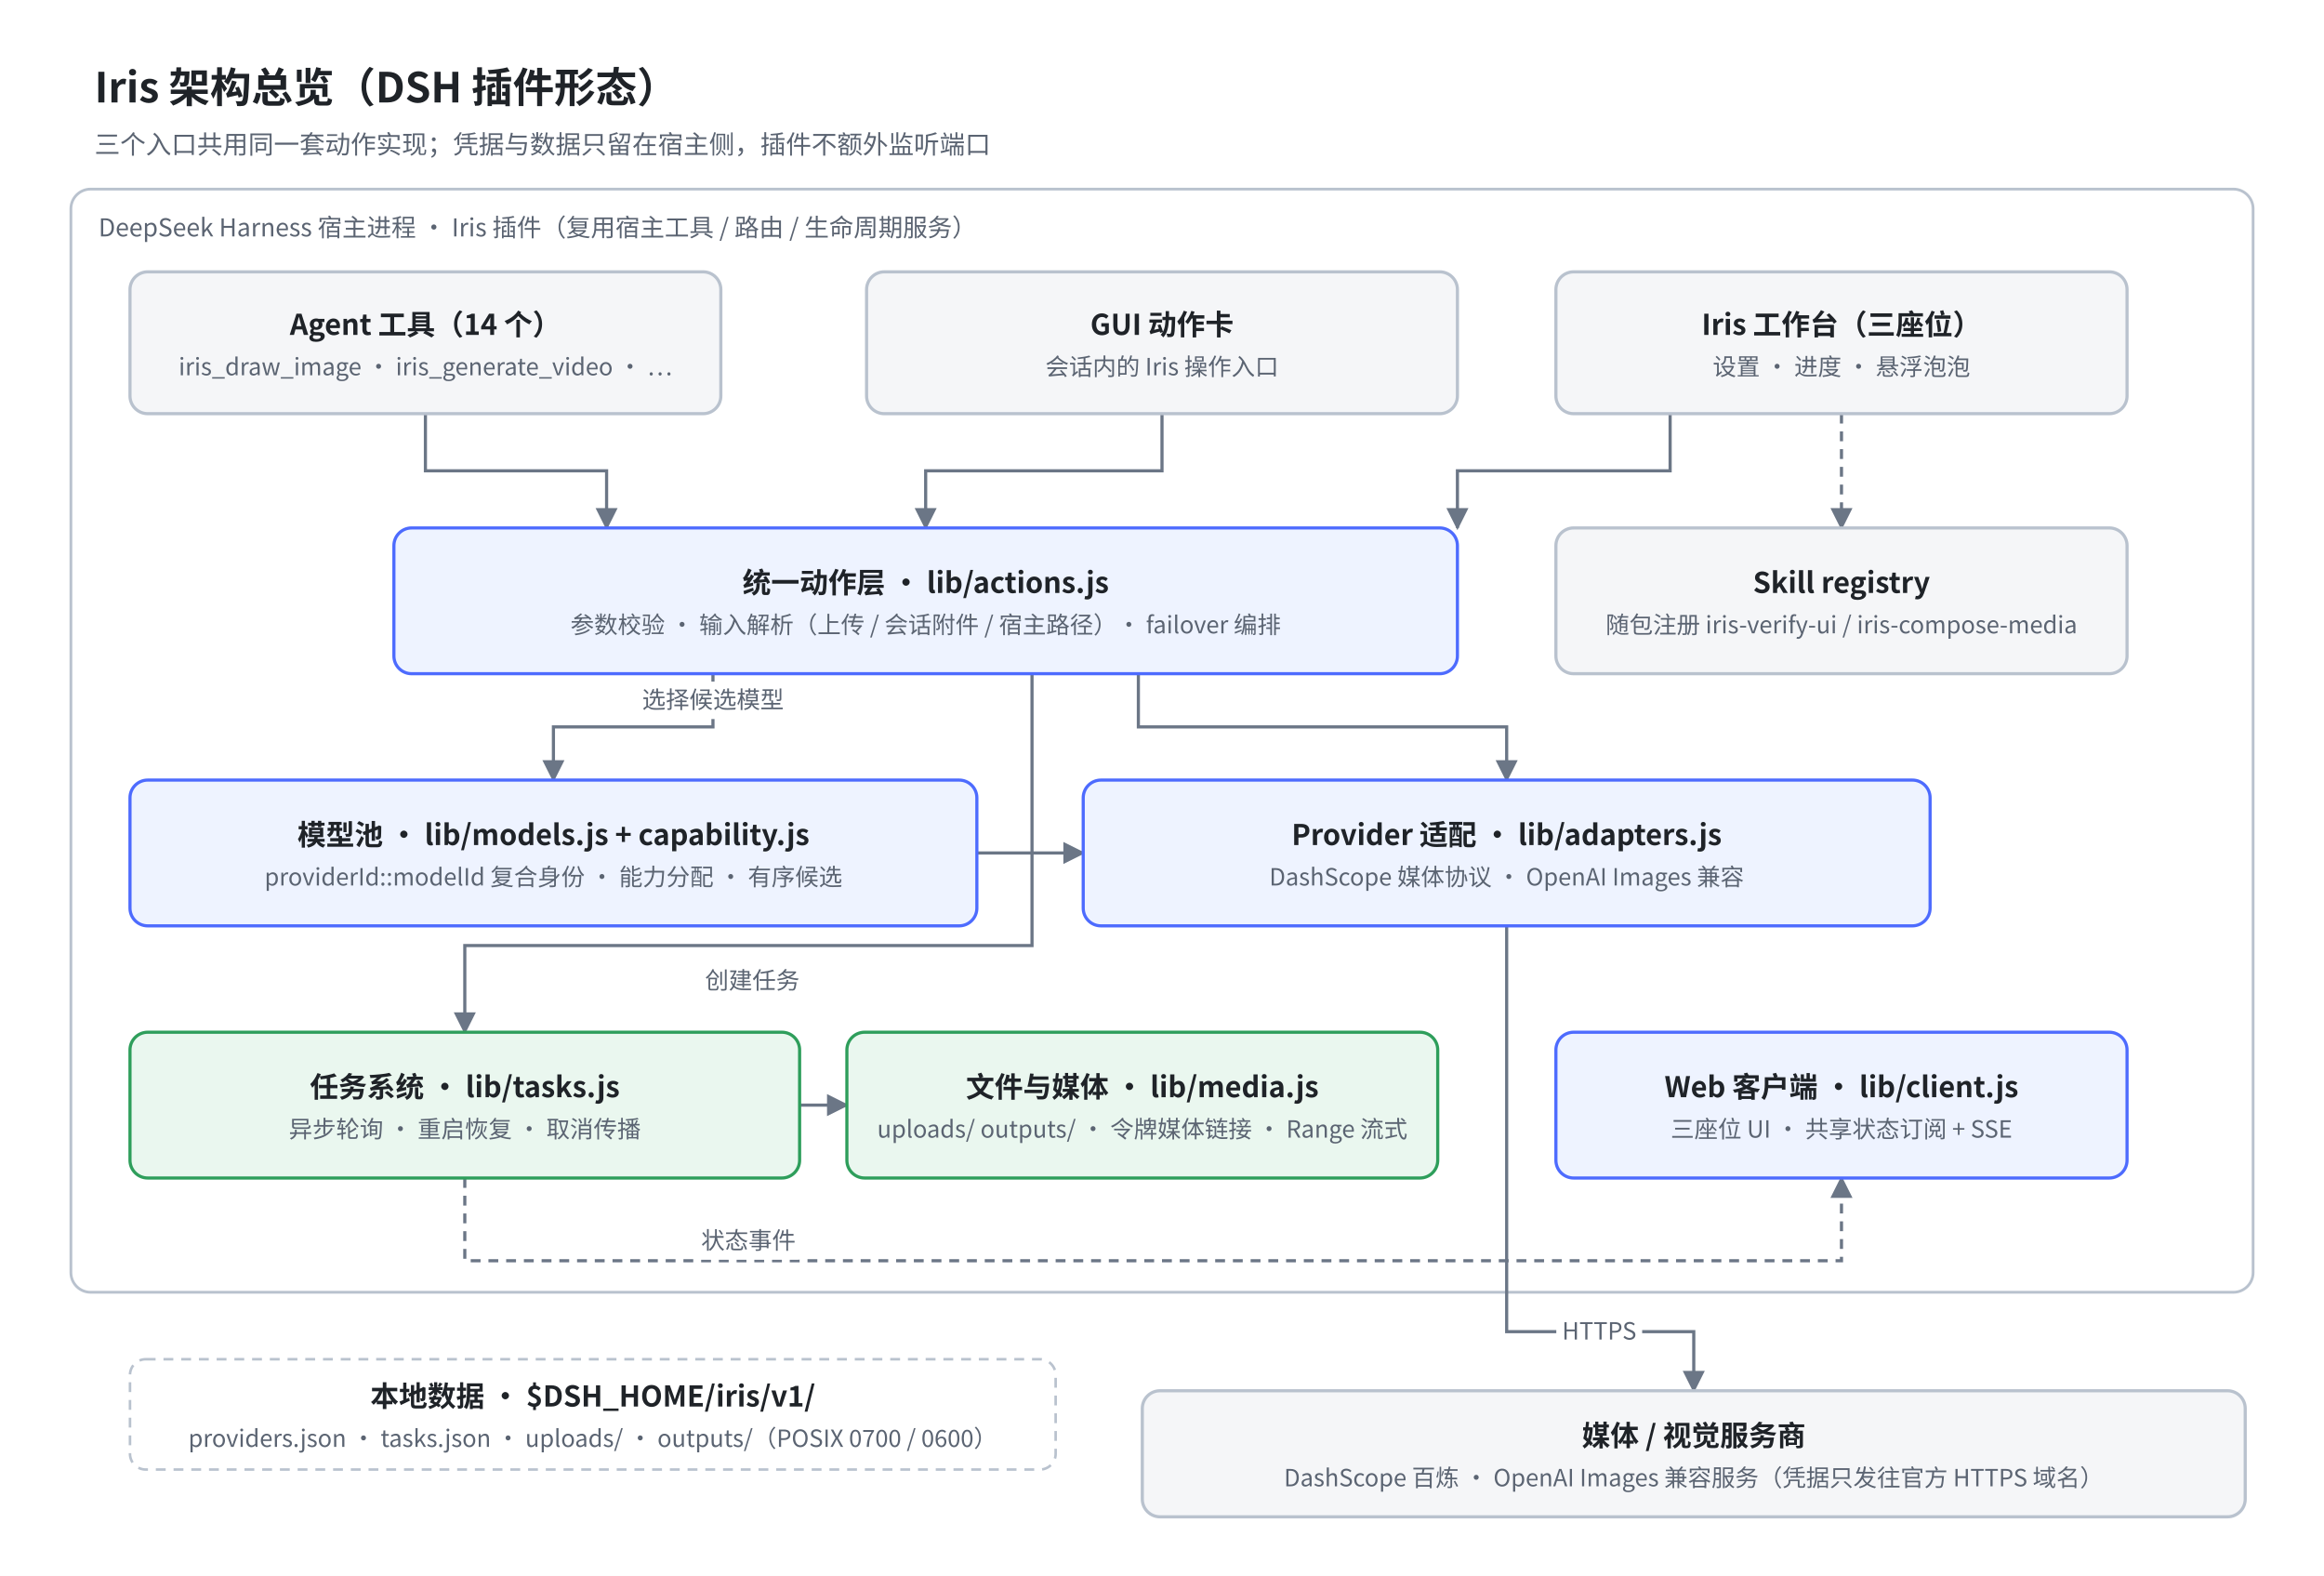
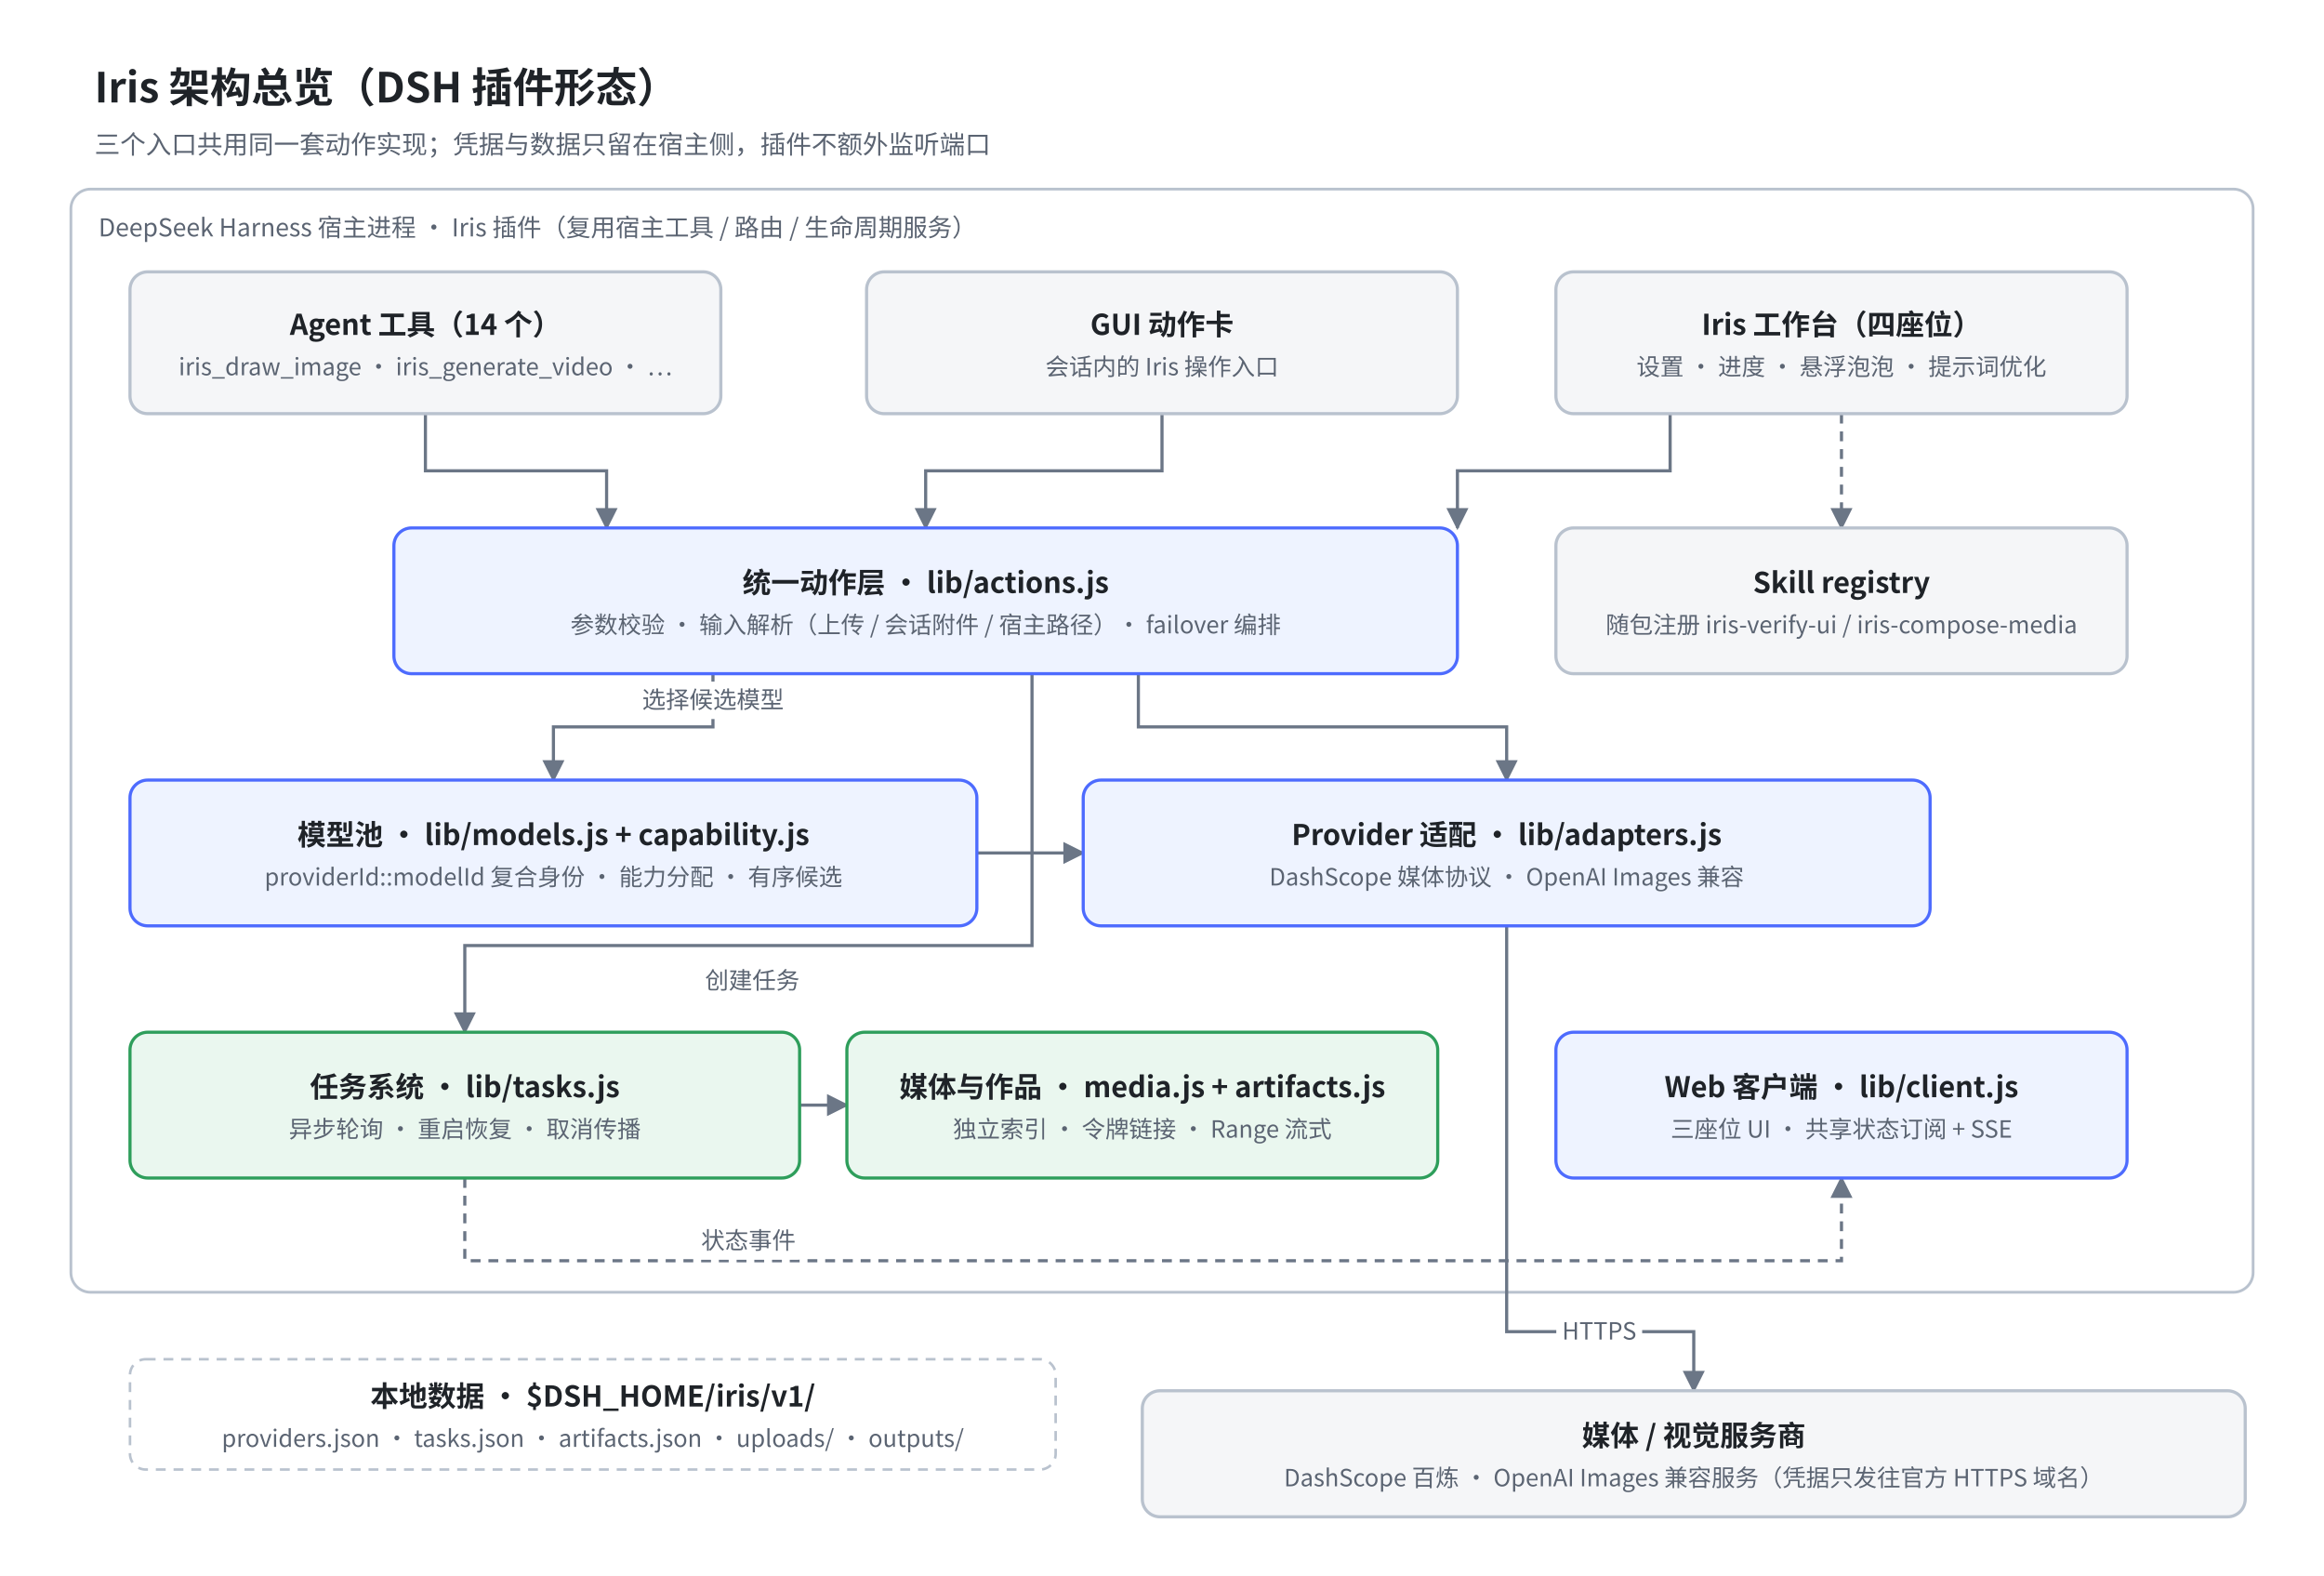
<svg xmlns="http://www.w3.org/2000/svg" width="1180" height="800" viewBox="0 0 1180 800" role="img" aria-label="Iris 架构总览（DSH 插件形态）">
  <defs>
    <marker id="arr" viewBox="0 0 10 10" refX="9" refY="5" markerWidth="7" markerHeight="7" orient="auto-start-reverse">
      <path d="M0,0 L10,5 L0,10 z" fill="#6b7686" />
    </marker>
  </defs>
  <rect width="1180" height="800" fill="#ffffff" />
  <text x="48" y="52" font-family="'PingFang SC','Hiragino Sans GB','Noto Sans CJK SC','Noto Sans SC','Microsoft YaHei',sans-serif" font-size="21" font-weight="700" fill="#1f2328">Iris 架构总览（DSH 插件形态）</text>
  <text x="48" y="78" font-family="'PingFang SC','Hiragino Sans GB','Noto Sans CJK SC','Noto Sans SC','Microsoft YaHei',sans-serif" font-size="13" fill="#5b6472">三个入口共用同一套动作实现；凭据与数据只留在宿主侧，插件不额外监听端口</text>
  <rect x="36" y="96" width="1108" height="560" rx="10" fill="none" stroke="#b9c2ce" stroke-width="1.4" />
  <text x="50" y="120" font-family="'PingFang SC','Hiragino Sans GB','Noto Sans CJK SC','Noto Sans SC','Microsoft YaHei',sans-serif" font-size="12.5" fill="#5b6472">DeepSeek Harness 宿主进程 · Iris 插件（复用宿主工具 / 路由 / 生命周期服务）</text>
  <path d="M216,210 L216,239 L308,239 L308,268" fill="none" stroke="#6b7686" stroke-width="1.6" marker-end="url(#arr)" />
  <path d="M590,210 L590,239 L470,239 L470,268" fill="none" stroke="#6b7686" stroke-width="1.6" marker-end="url(#arr)" />
  <path d="M848,210 L848,239 L740,239 L740,268" fill="none" stroke="#6b7686" stroke-width="1.6" marker-end="url(#arr)" />
  <path d="M362,342 L362,369 L281,369 L281,396" fill="none" stroke="#6b7686" stroke-width="1.6" marker-end="url(#arr)" />
  <rect x="321" y="346" width="82" height="19" rx="4" fill="#ffffff" />
  <text x="362" y="359.5" text-anchor="middle" font-family="'PingFang SC','Hiragino Sans GB','Noto Sans CJK SC','Noto Sans SC','Microsoft YaHei',sans-serif" font-size="12" fill="#5b6472">选择候选模型</text>
  <path d="M578,342 L578,369 L765,369 L765,396" fill="none" stroke="#6b7686" stroke-width="1.6" marker-end="url(#arr)" />
  <path d="M496,433 L550,433" fill="none" stroke="#6b7686" stroke-width="1.6" marker-end="url(#arr)" />
  <path d="M524,342 L524,480 L236,480 L236,524" fill="none" stroke="#6b7686" stroke-width="1.6" marker-end="url(#arr)" />
  <rect x="353" y="488.5" width="58" height="19" rx="4" fill="#ffffff" />
  <text x="382" y="502" text-anchor="middle" font-family="'PingFang SC','Hiragino Sans GB','Noto Sans CJK SC','Noto Sans SC','Microsoft YaHei',sans-serif" font-size="12" fill="#5b6472">创建任务</text>
  <path d="M406,561 L430,561" fill="none" stroke="#6b7686" stroke-width="1.6" marker-end="url(#arr)" />
  <path d="M236,598 L236,640 L935,640 L935,598" fill="none" stroke="#6b7686" stroke-width="1.6" stroke-dasharray="5 4" marker-end="url(#arr)" />
  <rect x="351" y="620.5" width="58" height="19" rx="4" fill="#ffffff" />
  <text x="380" y="634" text-anchor="middle" font-family="'PingFang SC','Hiragino Sans GB','Noto Sans CJK SC','Noto Sans SC','Microsoft YaHei',sans-serif" font-size="12" fill="#5b6472">状态事件</text>
  <path d="M935,210 L935,268" fill="none" stroke="#6b7686" stroke-width="1.6" stroke-dasharray="5 4" marker-end="url(#arr)" />
  <path d="M765,470 L765,676 L860,676 L860,706" fill="none" stroke="#6b7686" stroke-width="1.6" marker-end="url(#arr)" />
  <rect x="790.2" y="666.5" width="43.6" height="19" rx="4" fill="#ffffff" />
  <text x="812" y="680" text-anchor="middle" font-family="'PingFang SC','Hiragino Sans GB','Noto Sans CJK SC','Noto Sans SC','Microsoft YaHei',sans-serif" font-size="12" fill="#5b6472">HTTPS</text>
  <rect x="66" y="138" width="300" height="72" rx="9" fill="#f5f6f8" stroke="#b9c2ce" stroke-width="1.6" />
  <text x="216" y="170" text-anchor="middle" font-family="'PingFang SC','Hiragino Sans GB','Noto Sans CJK SC','Noto Sans SC','Microsoft YaHei',sans-serif" font-size="14.5" font-weight="600" fill="#1f2328">Agent 工具（14 个）</text>
  <text x="216" y="190.5" text-anchor="middle" font-family="'PingFang SC','Hiragino Sans GB','Noto Sans CJK SC','Noto Sans SC','Microsoft YaHei',sans-serif" font-size="12" font-weight="400" fill="#5b6472">iris_draw_image · iris_generate_video · …</text>
  <rect x="440" y="138" width="300" height="72" rx="9" fill="#f5f6f8" stroke="#b9c2ce" stroke-width="1.6" />
  <text x="590" y="170" text-anchor="middle" font-family="'PingFang SC','Hiragino Sans GB','Noto Sans CJK SC','Noto Sans SC','Microsoft YaHei',sans-serif" font-size="14.5" font-weight="600" fill="#1f2328">GUI 动作卡</text>
  <text x="590" y="190.5" text-anchor="middle" font-family="'PingFang SC','Hiragino Sans GB','Noto Sans CJK SC','Noto Sans SC','Microsoft YaHei',sans-serif" font-size="12" font-weight="400" fill="#5b6472">会话内的 Iris 操作入口</text>
  <rect x="790" y="138" width="290" height="72" rx="9" fill="#f5f6f8" stroke="#b9c2ce" stroke-width="1.6" />
-   <text x="935" y="170" text-anchor="middle" font-family="'PingFang SC','Hiragino Sans GB','Noto Sans CJK SC','Noto Sans SC','Microsoft YaHei',sans-serif" font-size="14.5" font-weight="600" fill="#1f2328">Iris 工作台（三座位）</text>
-   <text x="935" y="190.5" text-anchor="middle" font-family="'PingFang SC','Hiragino Sans GB','Noto Sans CJK SC','Noto Sans SC','Microsoft YaHei',sans-serif" font-size="12" font-weight="400" fill="#5b6472">设置 · 进度 · 悬浮泡泡</text>
+   <text x="935" y="170" text-anchor="middle" font-family="'PingFang SC','Hiragino Sans GB','Noto Sans CJK SC','Noto Sans SC','Microsoft YaHei',sans-serif" font-size="14.5" font-weight="600" fill="#1f2328">Iris 工作台（四座位）</text>
+   <text x="935" y="190.5" text-anchor="middle" font-family="'PingFang SC','Hiragino Sans GB','Noto Sans CJK SC','Noto Sans SC','Microsoft YaHei',sans-serif" font-size="12" font-weight="400" fill="#5b6472">设置 · 进度 · 悬浮泡泡 · 提示词优化</text>
  <rect x="200" y="268" width="540" height="74" rx="9" fill="#eef3ff" stroke="#4d6bfe" stroke-width="1.6" />
  <text x="470" y="301" text-anchor="middle" font-family="'PingFang SC','Hiragino Sans GB','Noto Sans CJK SC','Noto Sans SC','Microsoft YaHei',sans-serif" font-size="14.5" font-weight="600" fill="#1f2328">统一动作层 · lib/actions.js</text>
  <text x="470" y="321.5" text-anchor="middle" font-family="'PingFang SC','Hiragino Sans GB','Noto Sans CJK SC','Noto Sans SC','Microsoft YaHei',sans-serif" font-size="12" font-weight="400" fill="#5b6472">参数校验 · 输入解析（上传 / 会话附件 / 宿主路径）· failover 编排</text>
  <rect x="66" y="396" width="430" height="74" rx="9" fill="#eef3ff" stroke="#4d6bfe" stroke-width="1.6" />
  <text x="281" y="429" text-anchor="middle" font-family="'PingFang SC','Hiragino Sans GB','Noto Sans CJK SC','Noto Sans SC','Microsoft YaHei',sans-serif" font-size="14.5" font-weight="600" fill="#1f2328">模型池 · lib/models.js + capability.js</text>
  <text x="281" y="449.5" text-anchor="middle" font-family="'PingFang SC','Hiragino Sans GB','Noto Sans CJK SC','Noto Sans SC','Microsoft YaHei',sans-serif" font-size="12" font-weight="400" fill="#5b6472">providerId::modelId 复合身份 · 能力分配 · 有序候选</text>
  <rect x="550" y="396" width="430" height="74" rx="9" fill="#eef3ff" stroke="#4d6bfe" stroke-width="1.6" />
  <text x="765" y="429" text-anchor="middle" font-family="'PingFang SC','Hiragino Sans GB','Noto Sans CJK SC','Noto Sans SC','Microsoft YaHei',sans-serif" font-size="14.5" font-weight="600" fill="#1f2328">Provider 适配 · lib/adapters.js</text>
  <text x="765" y="449.5" text-anchor="middle" font-family="'PingFang SC','Hiragino Sans GB','Noto Sans CJK SC','Noto Sans SC','Microsoft YaHei',sans-serif" font-size="12" font-weight="400" fill="#5b6472">DashScope 媒体协议 · OpenAI Images 兼容</text>
  <rect x="66" y="524" width="340" height="74" rx="9" fill="#eaf7ef" stroke="#2e9e5b" stroke-width="1.6" />
  <text x="236" y="557" text-anchor="middle" font-family="'PingFang SC','Hiragino Sans GB','Noto Sans CJK SC','Noto Sans SC','Microsoft YaHei',sans-serif" font-size="14.5" font-weight="600" fill="#1f2328">任务系统 · lib/tasks.js</text>
  <text x="236" y="577.5" text-anchor="middle" font-family="'PingFang SC','Hiragino Sans GB','Noto Sans CJK SC','Noto Sans SC','Microsoft YaHei',sans-serif" font-size="12" font-weight="400" fill="#5b6472">异步轮询 · 重启恢复 · 取消传播</text>
  <rect x="430" y="524" width="300" height="74" rx="9" fill="#eaf7ef" stroke="#2e9e5b" stroke-width="1.6" />
-   <text x="580" y="557" text-anchor="middle" font-family="'PingFang SC','Hiragino Sans GB','Noto Sans CJK SC','Noto Sans SC','Microsoft YaHei',sans-serif" font-size="14.5" font-weight="600" fill="#1f2328">文件与媒体 · lib/media.js</text>
-   <text x="580" y="577.5" text-anchor="middle" font-family="'PingFang SC','Hiragino Sans GB','Noto Sans CJK SC','Noto Sans SC','Microsoft YaHei',sans-serif" font-size="12" font-weight="400" fill="#5b6472">uploads/ outputs/ · 令牌媒体链接 · Range 流式</text>
+   <text x="580" y="557" text-anchor="middle" font-family="'PingFang SC','Hiragino Sans GB','Noto Sans CJK SC','Noto Sans SC','Microsoft YaHei',sans-serif" font-size="14.5" font-weight="600" fill="#1f2328">媒体与作品 · media.js + artifacts.js</text>
+   <text x="580" y="577.5" text-anchor="middle" font-family="'PingFang SC','Hiragino Sans GB','Noto Sans CJK SC','Noto Sans SC','Microsoft YaHei',sans-serif" font-size="12" font-weight="400" fill="#5b6472">独立索引 · 令牌链接 · Range 流式</text>
  <rect x="790" y="524" width="290" height="74" rx="9" fill="#eef3ff" stroke="#4d6bfe" stroke-width="1.6" />
  <text x="935" y="557" text-anchor="middle" font-family="'PingFang SC','Hiragino Sans GB','Noto Sans CJK SC','Noto Sans SC','Microsoft YaHei',sans-serif" font-size="14.5" font-weight="600" fill="#1f2328">Web 客户端 · lib/client.js</text>
  <text x="935" y="577.5" text-anchor="middle" font-family="'PingFang SC','Hiragino Sans GB','Noto Sans CJK SC','Noto Sans SC','Microsoft YaHei',sans-serif" font-size="12" font-weight="400" fill="#5b6472">三座位 UI · 共享状态订阅 + SSE</text>
  <rect x="790" y="268" width="290" height="74" rx="9" fill="#f5f6f8" stroke="#b9c2ce" stroke-width="1.6" />
  <text x="935" y="301" text-anchor="middle" font-family="'PingFang SC','Hiragino Sans GB','Noto Sans CJK SC','Noto Sans SC','Microsoft YaHei',sans-serif" font-size="14.5" font-weight="600" fill="#1f2328">Skill registry</text>
  <text x="935" y="321.5" text-anchor="middle" font-family="'PingFang SC','Hiragino Sans GB','Noto Sans CJK SC','Noto Sans SC','Microsoft YaHei',sans-serif" font-size="12" font-weight="400" fill="#5b6472">随包注册 iris-verify-ui / iris-compose-media</text>
  <rect x="66" y="690" width="470" height="56" rx="8" fill="#ffffff" stroke="#b9c2ce" stroke-width="1.3" stroke-dasharray="5 4" />
  <text x="301" y="714" text-anchor="middle" font-family="'PingFang SC','Hiragino Sans GB','Noto Sans CJK SC','Noto Sans SC','Microsoft YaHei',sans-serif" font-size="14.5" font-weight="600" fill="#1f2328">本地数据 · $DSH_HOME/iris/v1/</text>
-   <text x="301" y="734.5" text-anchor="middle" font-family="'PingFang SC','Hiragino Sans GB','Noto Sans CJK SC','Noto Sans SC','Microsoft YaHei',sans-serif" font-size="12" font-weight="400" fill="#5b6472">providers.json · tasks.json · uploads/ · outputs/（POSIX 0700 / 0600）</text>
+   <text x="301" y="734.5" text-anchor="middle" font-family="'PingFang SC','Hiragino Sans GB','Noto Sans CJK SC','Noto Sans SC','Microsoft YaHei',sans-serif" font-size="12" font-weight="400" fill="#5b6472">providers.json · tasks.json · artifacts.json · uploads/ · outputs/</text>
  <rect x="580" y="706" width="560" height="64" rx="9" fill="#f5f6f8" stroke="#b9c2ce" stroke-width="1.6" />
  <text x="860" y="734" text-anchor="middle" font-family="'PingFang SC','Hiragino Sans GB','Noto Sans CJK SC','Noto Sans SC','Microsoft YaHei',sans-serif" font-size="14.5" font-weight="600" fill="#1f2328">媒体 / 视觉服务商</text>
  <text x="860" y="754.5" text-anchor="middle" font-family="'PingFang SC','Hiragino Sans GB','Noto Sans CJK SC','Noto Sans SC','Microsoft YaHei',sans-serif" font-size="12" font-weight="400" fill="#5b6472">DashScope 百炼 · OpenAI Images 兼容服务（凭据只发往官方 HTTPS 域名）</text>
</svg>
